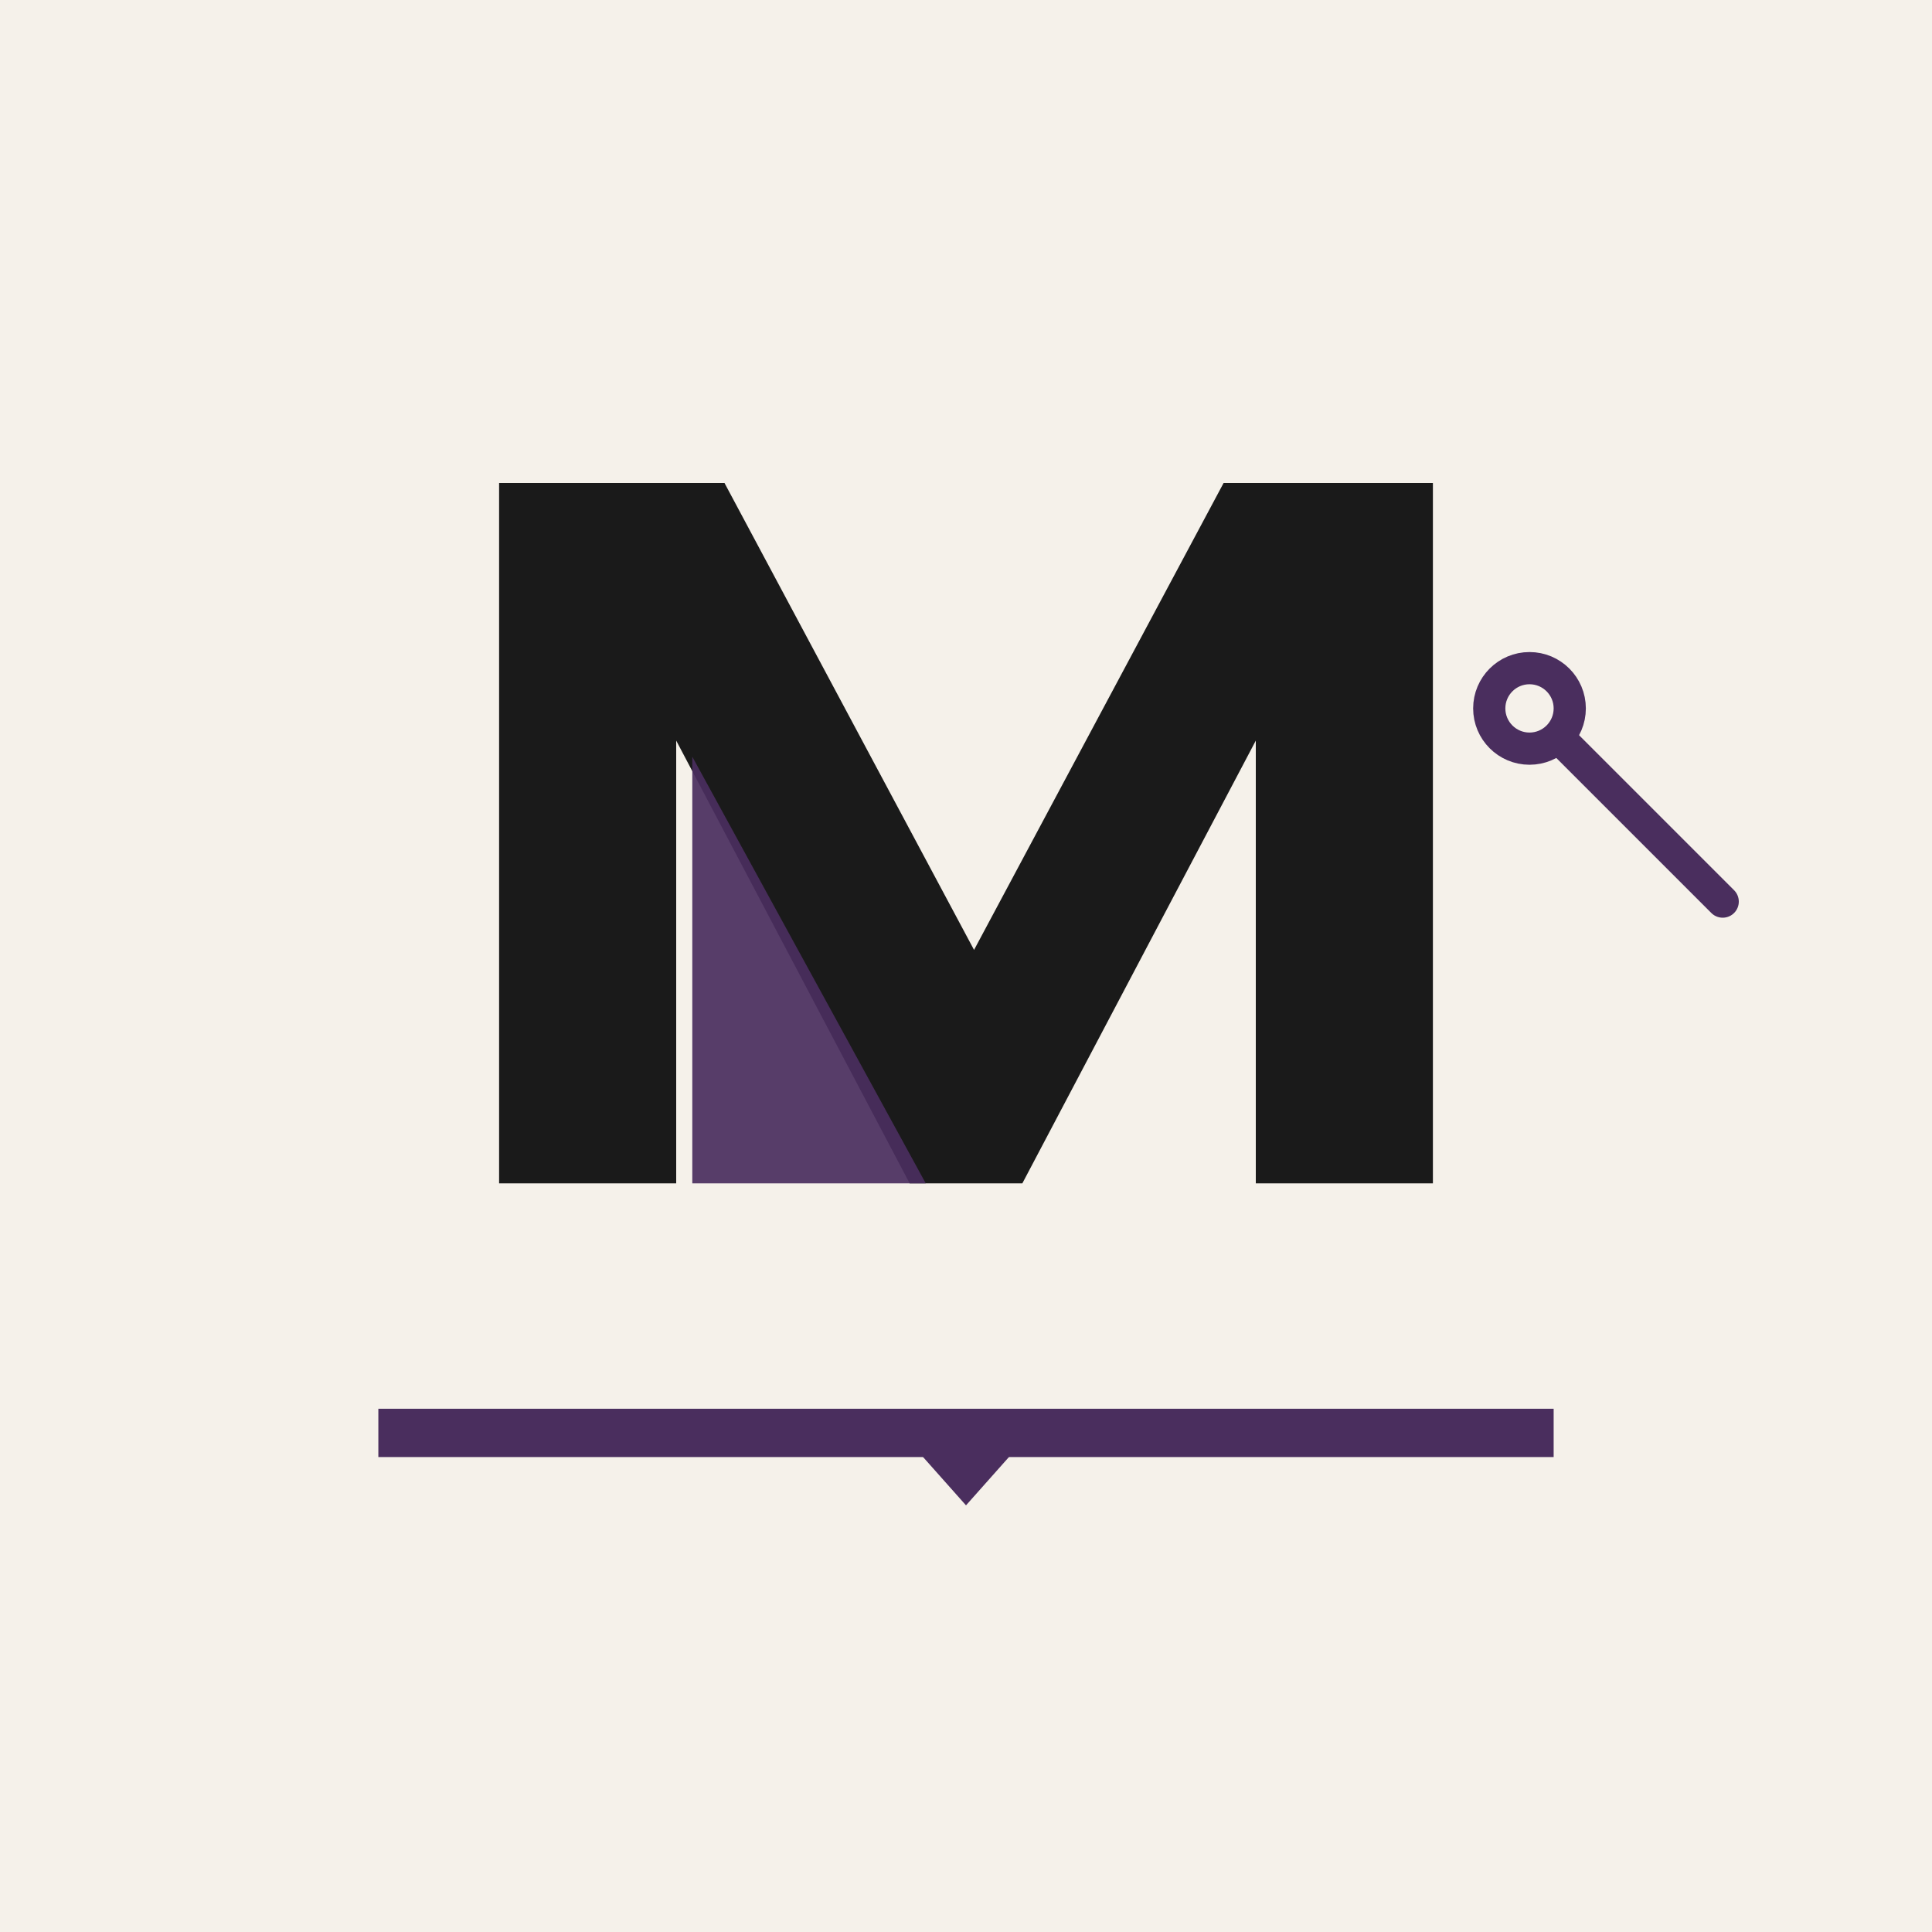
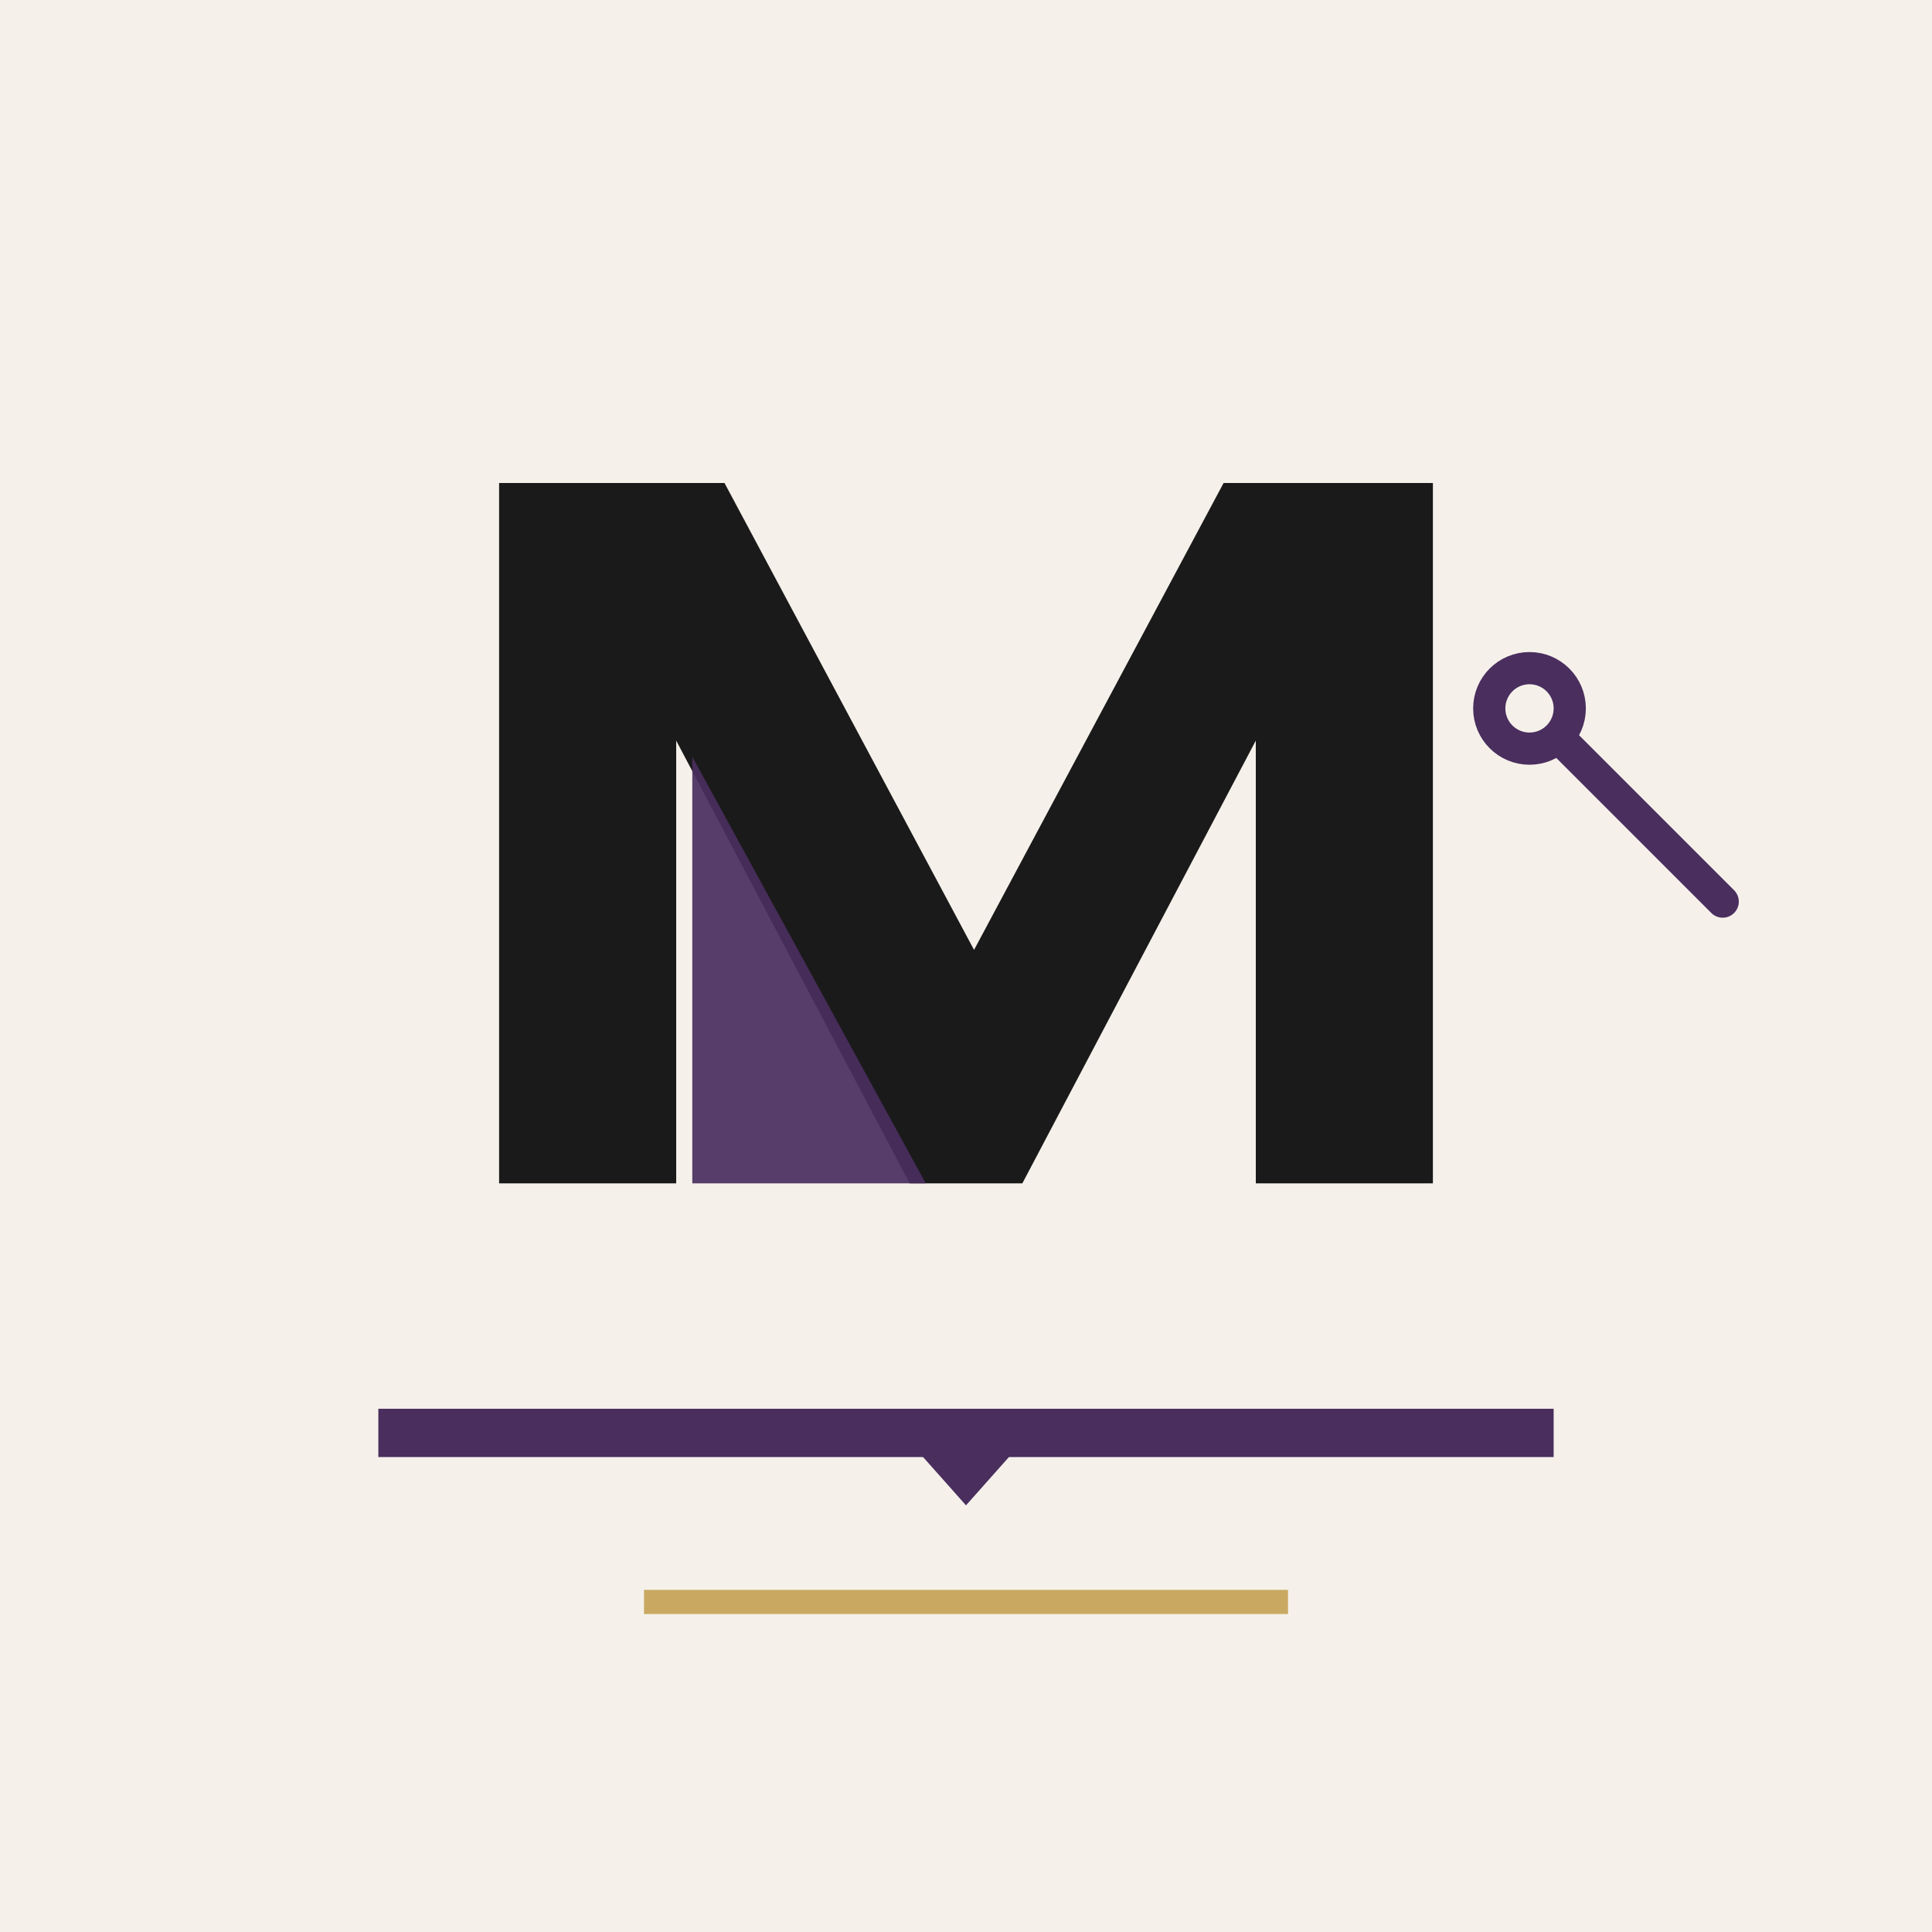
<svg xmlns="http://www.w3.org/2000/svg" viewBox="0 0 240 240" role="img" aria-label="Molarè logo">
  <rect width="240" height="240" fill="#F5F1EA" />
  <path d="M50 178h140" stroke="#4A2E5E" stroke-width="6" stroke-linecap="square" />
  <path d="M112 178h16l-8 9z" fill="#4A2E5E" />
  <path d="M62 147V60h28l31 58 31-58h26v87h-22V92l-29 55h-14L84 92v55z" fill="#1A1A1A" />
  <path d="M86 147V94l29 53z" fill="#4A2E5E" opacity=".92" />
  <circle cx="190" cy="88" r="5" fill="none" stroke="#4A2E5E" stroke-width="4" />
  <path d="M194 92l20 20" stroke="#4A2E5E" stroke-width="4" stroke-linecap="round" />
+   <path d="M80 199h80" stroke="#C9A961" stroke-width="3" />
</svg>
